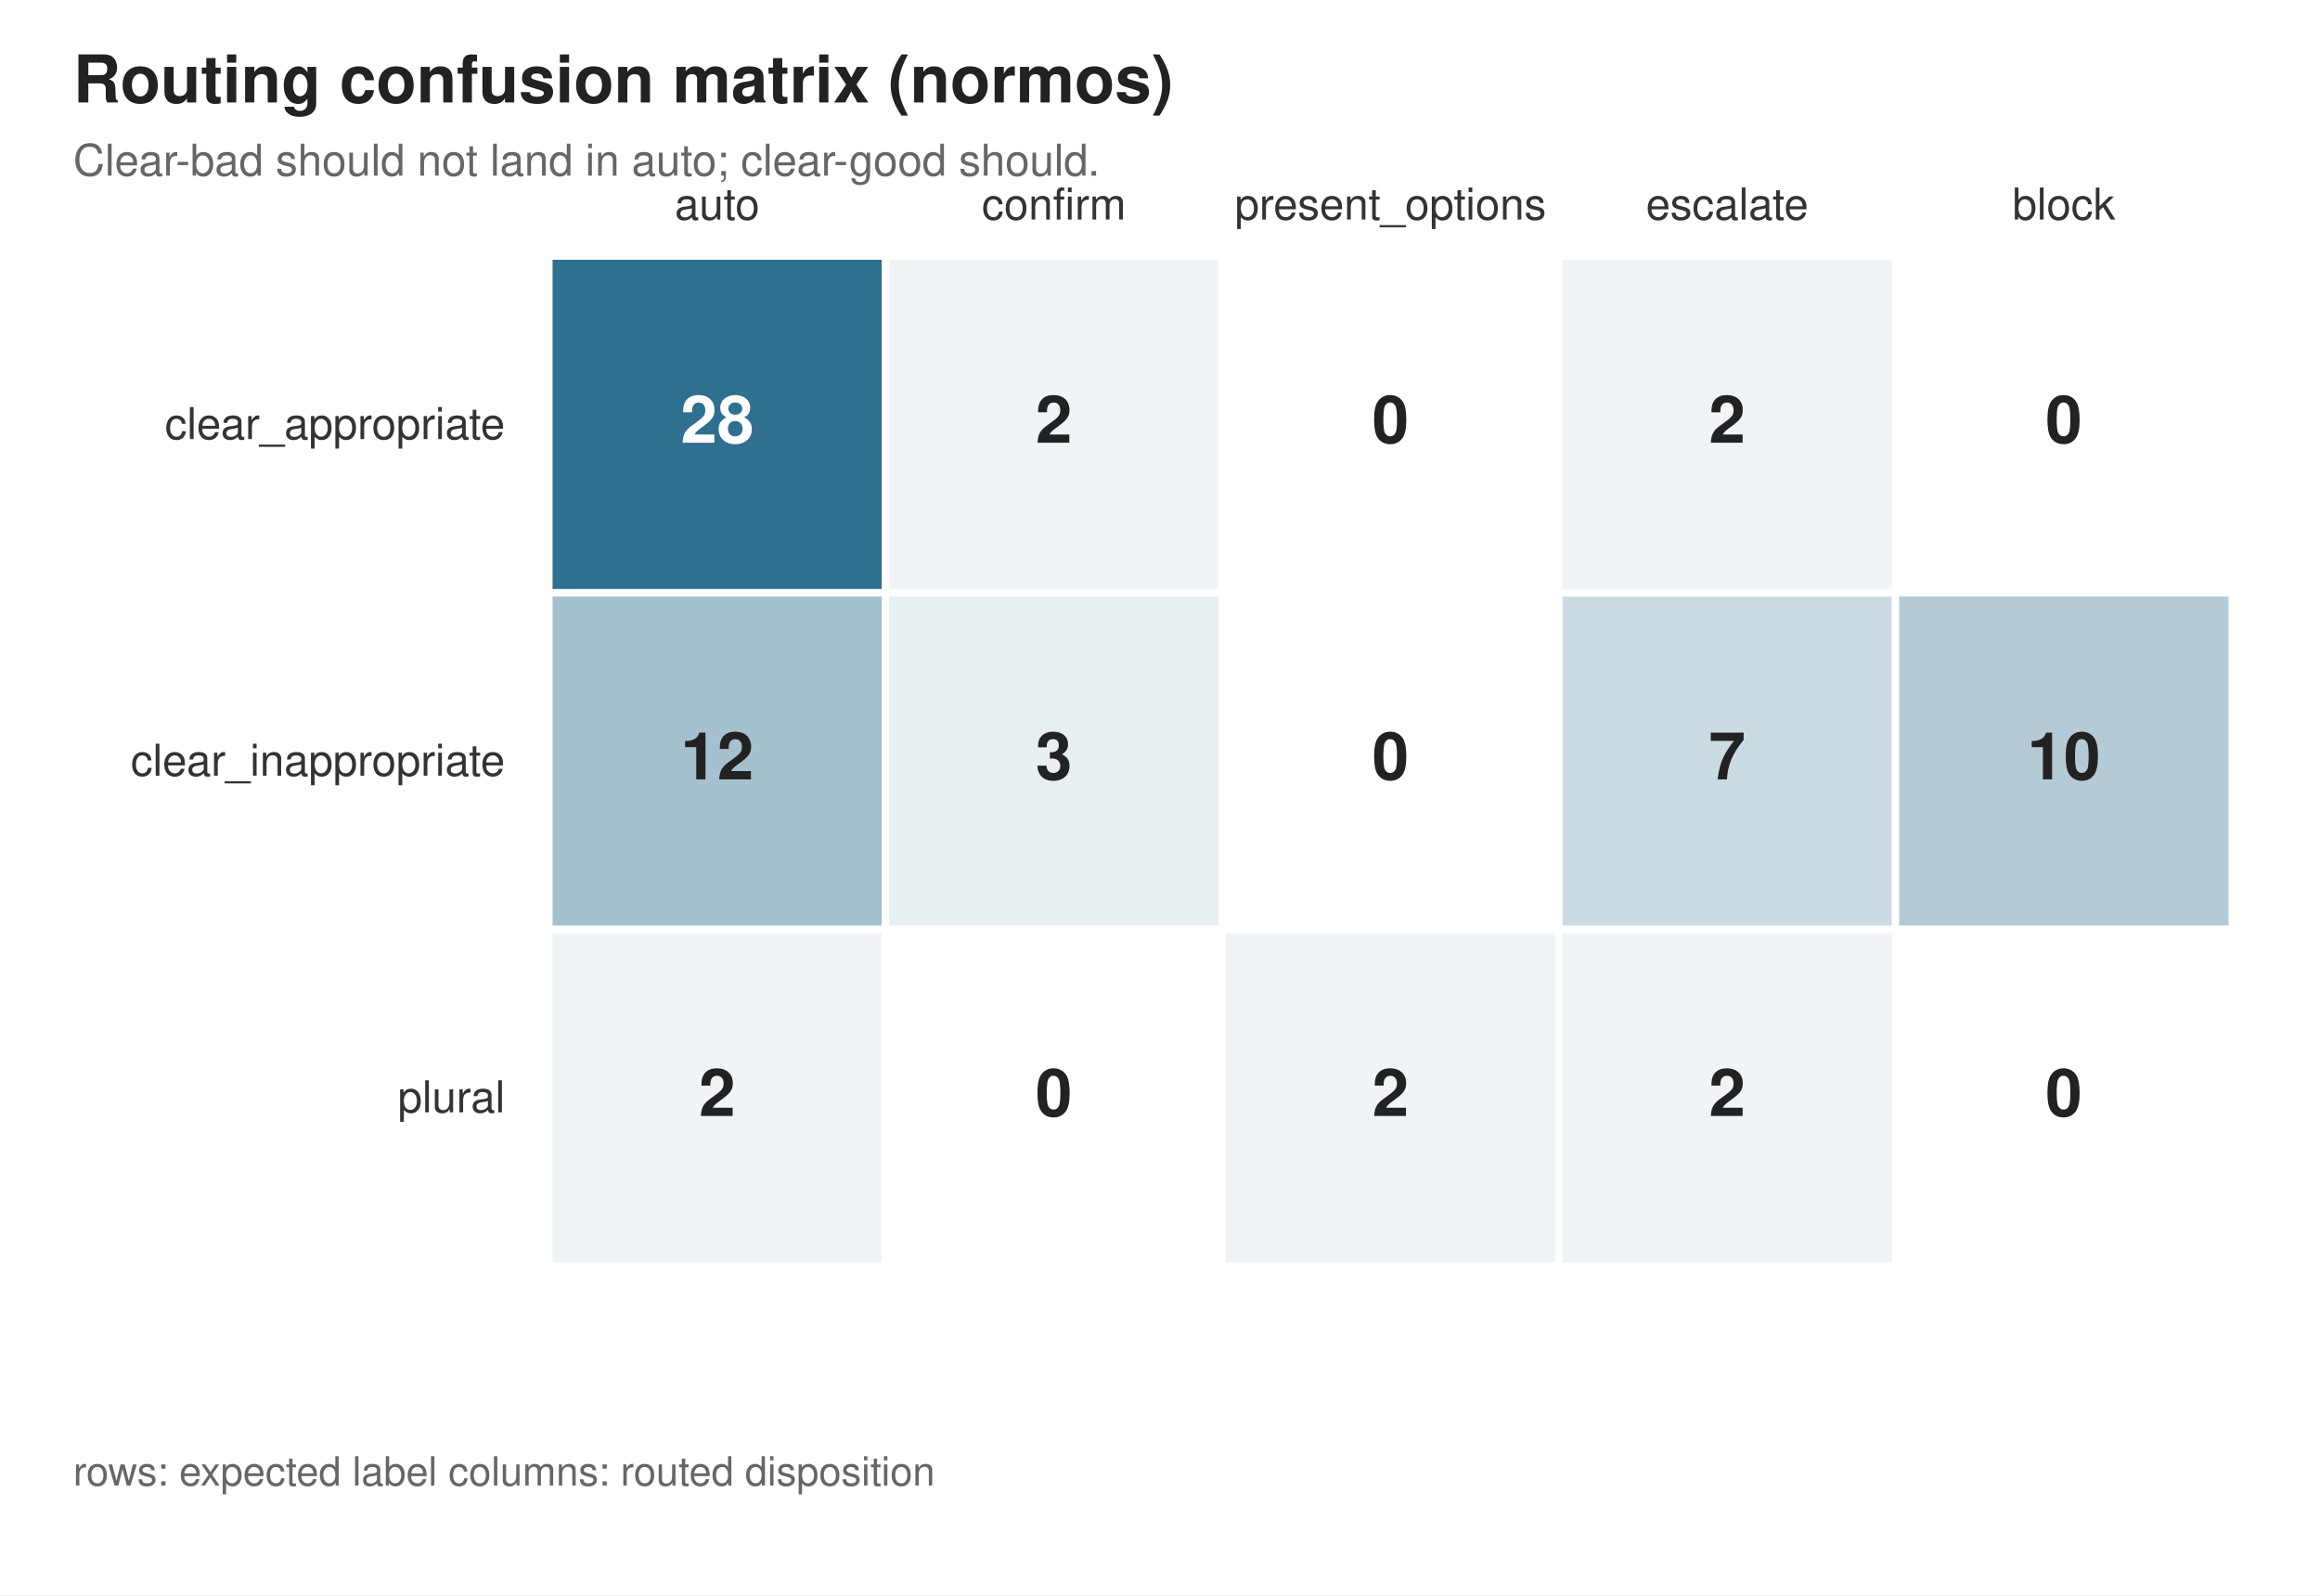
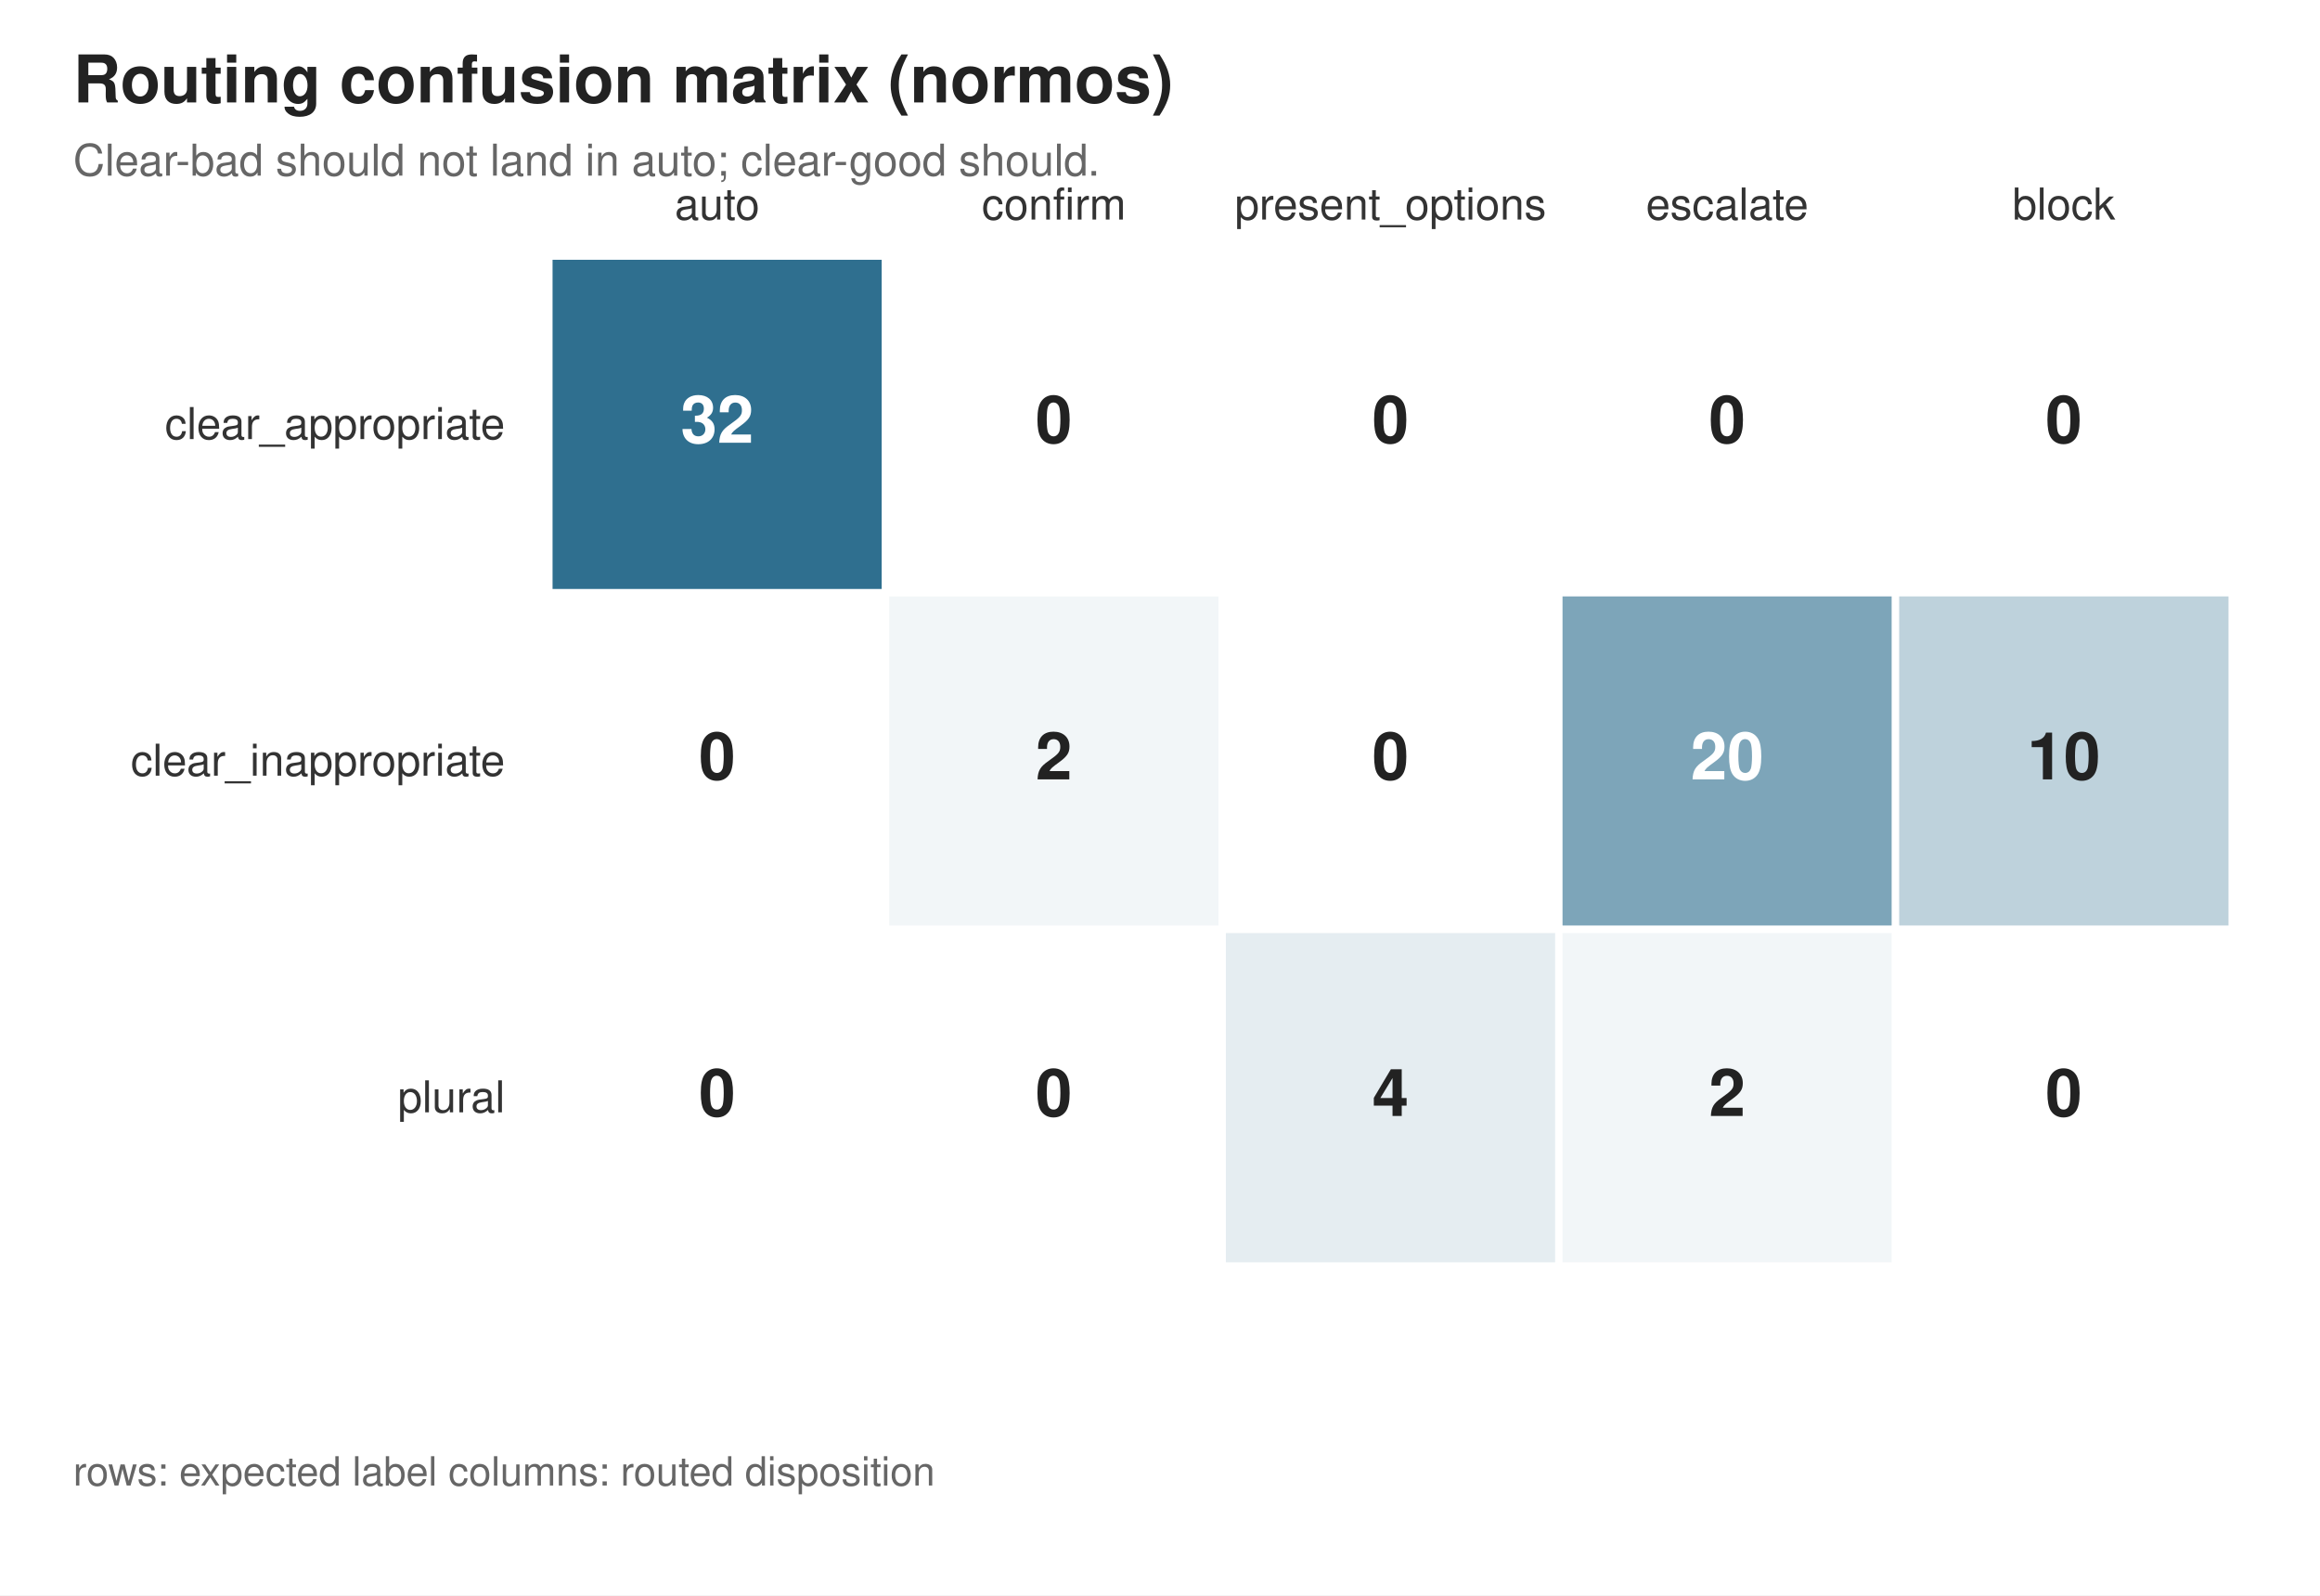
<svg xmlns="http://www.w3.org/2000/svg" viewBox="0 0 634 436" width="634" height="436" role="img">
  <rect width="634" height="436" fill="white" />
  <text x="20.0" y="28.0" font-family="Segoe UI, Helvetica, Arial, sans-serif" font-size="18" fill="#222" font-weight="bold" text-anchor="start">Routing confusion matrix (normos)</text>
  <text x="20.0" y="48.0" font-family="Segoe UI, Helvetica, Arial, sans-serif" font-size="12" fill="#666" font-weight="normal" text-anchor="start">Clear-bad should not land in auto; clear-good should.</text>
  <text x="196.0" y="60.0" font-family="Segoe UI, Helvetica, Arial, sans-serif" font-size="12" fill="#333" font-weight="normal" text-anchor="middle">auto</text>
  <text x="288.0" y="60.0" font-family="Segoe UI, Helvetica, Arial, sans-serif" font-size="12" fill="#333" font-weight="normal" text-anchor="middle">confirm</text>
  <text x="380.0" y="60.0" font-family="Segoe UI, Helvetica, Arial, sans-serif" font-size="12" fill="#333" font-weight="normal" text-anchor="middle">present_options</text>
  <text x="472.0" y="60.0" font-family="Segoe UI, Helvetica, Arial, sans-serif" font-size="12" fill="#333" font-weight="normal" text-anchor="middle">escalate</text>
  <text x="564.0" y="60.0" font-family="Segoe UI, Helvetica, Arial, sans-serif" font-size="12" fill="#333" font-weight="normal" text-anchor="middle">block</text>
  <text x="138.0" y="120.0" font-family="Segoe UI, Helvetica, Arial, sans-serif" font-size="12" fill="#333" font-weight="normal" text-anchor="end">clear_appropriate</text>
  <text x="138.0" y="212.0" font-family="Segoe UI, Helvetica, Arial, sans-serif" font-size="12" fill="#333" font-weight="normal" text-anchor="end">clear_inappropriate</text>
  <text x="138.0" y="304.0" font-family="Segoe UI, Helvetica, Arial, sans-serif" font-size="12" fill="#333" font-weight="normal" text-anchor="end">plural</text>
  <rect x="150" y="70" width="92" height="92" fill="rgb(47,111,143)" stroke="white" stroke-width="2" />
-   <text x="196.0" y="121.0" font-family="Segoe UI, Helvetica, Arial, sans-serif" font-size="18" fill="#fff" font-weight="bold" text-anchor="middle">28</text>
-   <rect x="242" y="70" width="92" height="92" fill="rgb(240,244,247)" stroke="white" stroke-width="2" />
-   <text x="288.0" y="121.0" font-family="Segoe UI, Helvetica, Arial, sans-serif" font-size="18" fill="#222" font-weight="bold" text-anchor="middle">2</text>
+   <text x="196.0" y="121.0" font-family="Segoe UI, Helvetica, Arial, sans-serif" font-size="18" fill="#fff" font-weight="bold" text-anchor="middle">32</text>
+   <rect x="242" y="70" width="92" height="92" fill="rgb(255,255,255)" stroke="white" stroke-width="2" />
+   <text x="288.0" y="121.0" font-family="Segoe UI, Helvetica, Arial, sans-serif" font-size="18" fill="#222" font-weight="bold" text-anchor="middle">0</text>
  <rect x="334" y="70" width="92" height="92" fill="rgb(255,255,255)" stroke="white" stroke-width="2" />
  <text x="380.0" y="121.0" font-family="Segoe UI, Helvetica, Arial, sans-serif" font-size="18" fill="#222" font-weight="bold" text-anchor="middle">0</text>
-   <rect x="426" y="70" width="92" height="92" fill="rgb(240,244,247)" stroke="white" stroke-width="2" />
-   <text x="472.0" y="121.0" font-family="Segoe UI, Helvetica, Arial, sans-serif" font-size="18" fill="#222" font-weight="bold" text-anchor="middle">2</text>
+   <rect x="426" y="70" width="92" height="92" fill="rgb(255,255,255)" stroke="white" stroke-width="2" />
+   <text x="472.0" y="121.0" font-family="Segoe UI, Helvetica, Arial, sans-serif" font-size="18" fill="#222" font-weight="bold" text-anchor="middle">0</text>
  <rect x="518" y="70" width="92" height="92" fill="rgb(255,255,255)" stroke="white" stroke-width="2" />
  <text x="564.0" y="121.0" font-family="Segoe UI, Helvetica, Arial, sans-serif" font-size="18" fill="#222" font-weight="bold" text-anchor="middle">0</text>
-   <rect x="150" y="162" width="92" height="92" fill="rgb(165,193,207)" stroke="white" stroke-width="2" />
-   <text x="196.0" y="213.0" font-family="Segoe UI, Helvetica, Arial, sans-serif" font-size="18" fill="#222" font-weight="bold" text-anchor="middle">12</text>
-   <rect x="242" y="162" width="92" height="92" fill="rgb(232,239,243)" stroke="white" stroke-width="2" />
-   <text x="288.0" y="213.0" font-family="Segoe UI, Helvetica, Arial, sans-serif" font-size="18" fill="#222" font-weight="bold" text-anchor="middle">3</text>
+   <rect x="150" y="162" width="92" height="92" fill="rgb(255,255,255)" stroke="white" stroke-width="2" />
+   <text x="196.0" y="213.0" font-family="Segoe UI, Helvetica, Arial, sans-serif" font-size="18" fill="#222" font-weight="bold" text-anchor="middle">0</text>
+   <rect x="242" y="162" width="92" height="92" fill="rgb(242,246,248)" stroke="white" stroke-width="2" />
+   <text x="288.0" y="213.0" font-family="Segoe UI, Helvetica, Arial, sans-serif" font-size="18" fill="#222" font-weight="bold" text-anchor="middle">2</text>
  <rect x="334" y="162" width="92" height="92" fill="rgb(255,255,255)" stroke="white" stroke-width="2" />
  <text x="380.0" y="213.0" font-family="Segoe UI, Helvetica, Arial, sans-serif" font-size="18" fill="#222" font-weight="bold" text-anchor="middle">0</text>
-   <rect x="426" y="162" width="92" height="92" fill="rgb(203,219,227)" stroke="white" stroke-width="2" />
-   <text x="472.0" y="213.0" font-family="Segoe UI, Helvetica, Arial, sans-serif" font-size="18" fill="#222" font-weight="bold" text-anchor="middle">7</text>
-   <rect x="518" y="162" width="92" height="92" fill="rgb(180,203,215)" stroke="white" stroke-width="2" />
+   <rect x="426" y="162" width="92" height="92" fill="rgb(125,165,185)" stroke="white" stroke-width="2" />
+   <text x="472.0" y="213.0" font-family="Segoe UI, Helvetica, Arial, sans-serif" font-size="18" fill="#fff" font-weight="bold" text-anchor="middle">20</text>
+   <rect x="518" y="162" width="92" height="92" fill="rgb(190,210,220)" stroke="white" stroke-width="2" />
  <text x="564.0" y="213.0" font-family="Segoe UI, Helvetica, Arial, sans-serif" font-size="18" fill="#222" font-weight="bold" text-anchor="middle">10</text>
-   <rect x="150" y="254" width="92" height="92" fill="rgb(240,244,247)" stroke="white" stroke-width="2" />
-   <text x="196.0" y="305.0" font-family="Segoe UI, Helvetica, Arial, sans-serif" font-size="18" fill="#222" font-weight="bold" text-anchor="middle">2</text>
+   <rect x="150" y="254" width="92" height="92" fill="rgb(255,255,255)" stroke="white" stroke-width="2" />
+   <text x="196.0" y="305.0" font-family="Segoe UI, Helvetica, Arial, sans-serif" font-size="18" fill="#222" font-weight="bold" text-anchor="middle">0</text>
  <rect x="242" y="254" width="92" height="92" fill="rgb(255,255,255)" stroke="white" stroke-width="2" />
  <text x="288.0" y="305.0" font-family="Segoe UI, Helvetica, Arial, sans-serif" font-size="18" fill="#222" font-weight="bold" text-anchor="middle">0</text>
-   <rect x="334" y="254" width="92" height="92" fill="rgb(240,244,247)" stroke="white" stroke-width="2" />
-   <text x="380.0" y="305.0" font-family="Segoe UI, Helvetica, Arial, sans-serif" font-size="18" fill="#222" font-weight="bold" text-anchor="middle">2</text>
-   <rect x="426" y="254" width="92" height="92" fill="rgb(240,244,247)" stroke="white" stroke-width="2" />
+   <rect x="334" y="254" width="92" height="92" fill="rgb(229,237,241)" stroke="white" stroke-width="2" />
+   <text x="380.0" y="305.0" font-family="Segoe UI, Helvetica, Arial, sans-serif" font-size="18" fill="#222" font-weight="bold" text-anchor="middle">4</text>
+   <rect x="426" y="254" width="92" height="92" fill="rgb(242,246,248)" stroke="white" stroke-width="2" />
  <text x="472.0" y="305.0" font-family="Segoe UI, Helvetica, Arial, sans-serif" font-size="18" fill="#222" font-weight="bold" text-anchor="middle">2</text>
  <rect x="518" y="254" width="92" height="92" fill="rgb(255,255,255)" stroke="white" stroke-width="2" />
  <text x="564.0" y="305.0" font-family="Segoe UI, Helvetica, Arial, sans-serif" font-size="18" fill="#222" font-weight="bold" text-anchor="middle">0</text>
  <text x="20.0" y="406.0" font-family="Segoe UI, Helvetica, Arial, sans-serif" font-size="11" fill="#666" font-weight="normal" text-anchor="start">rows: expected label   columns: routed disposition</text>
</svg>
